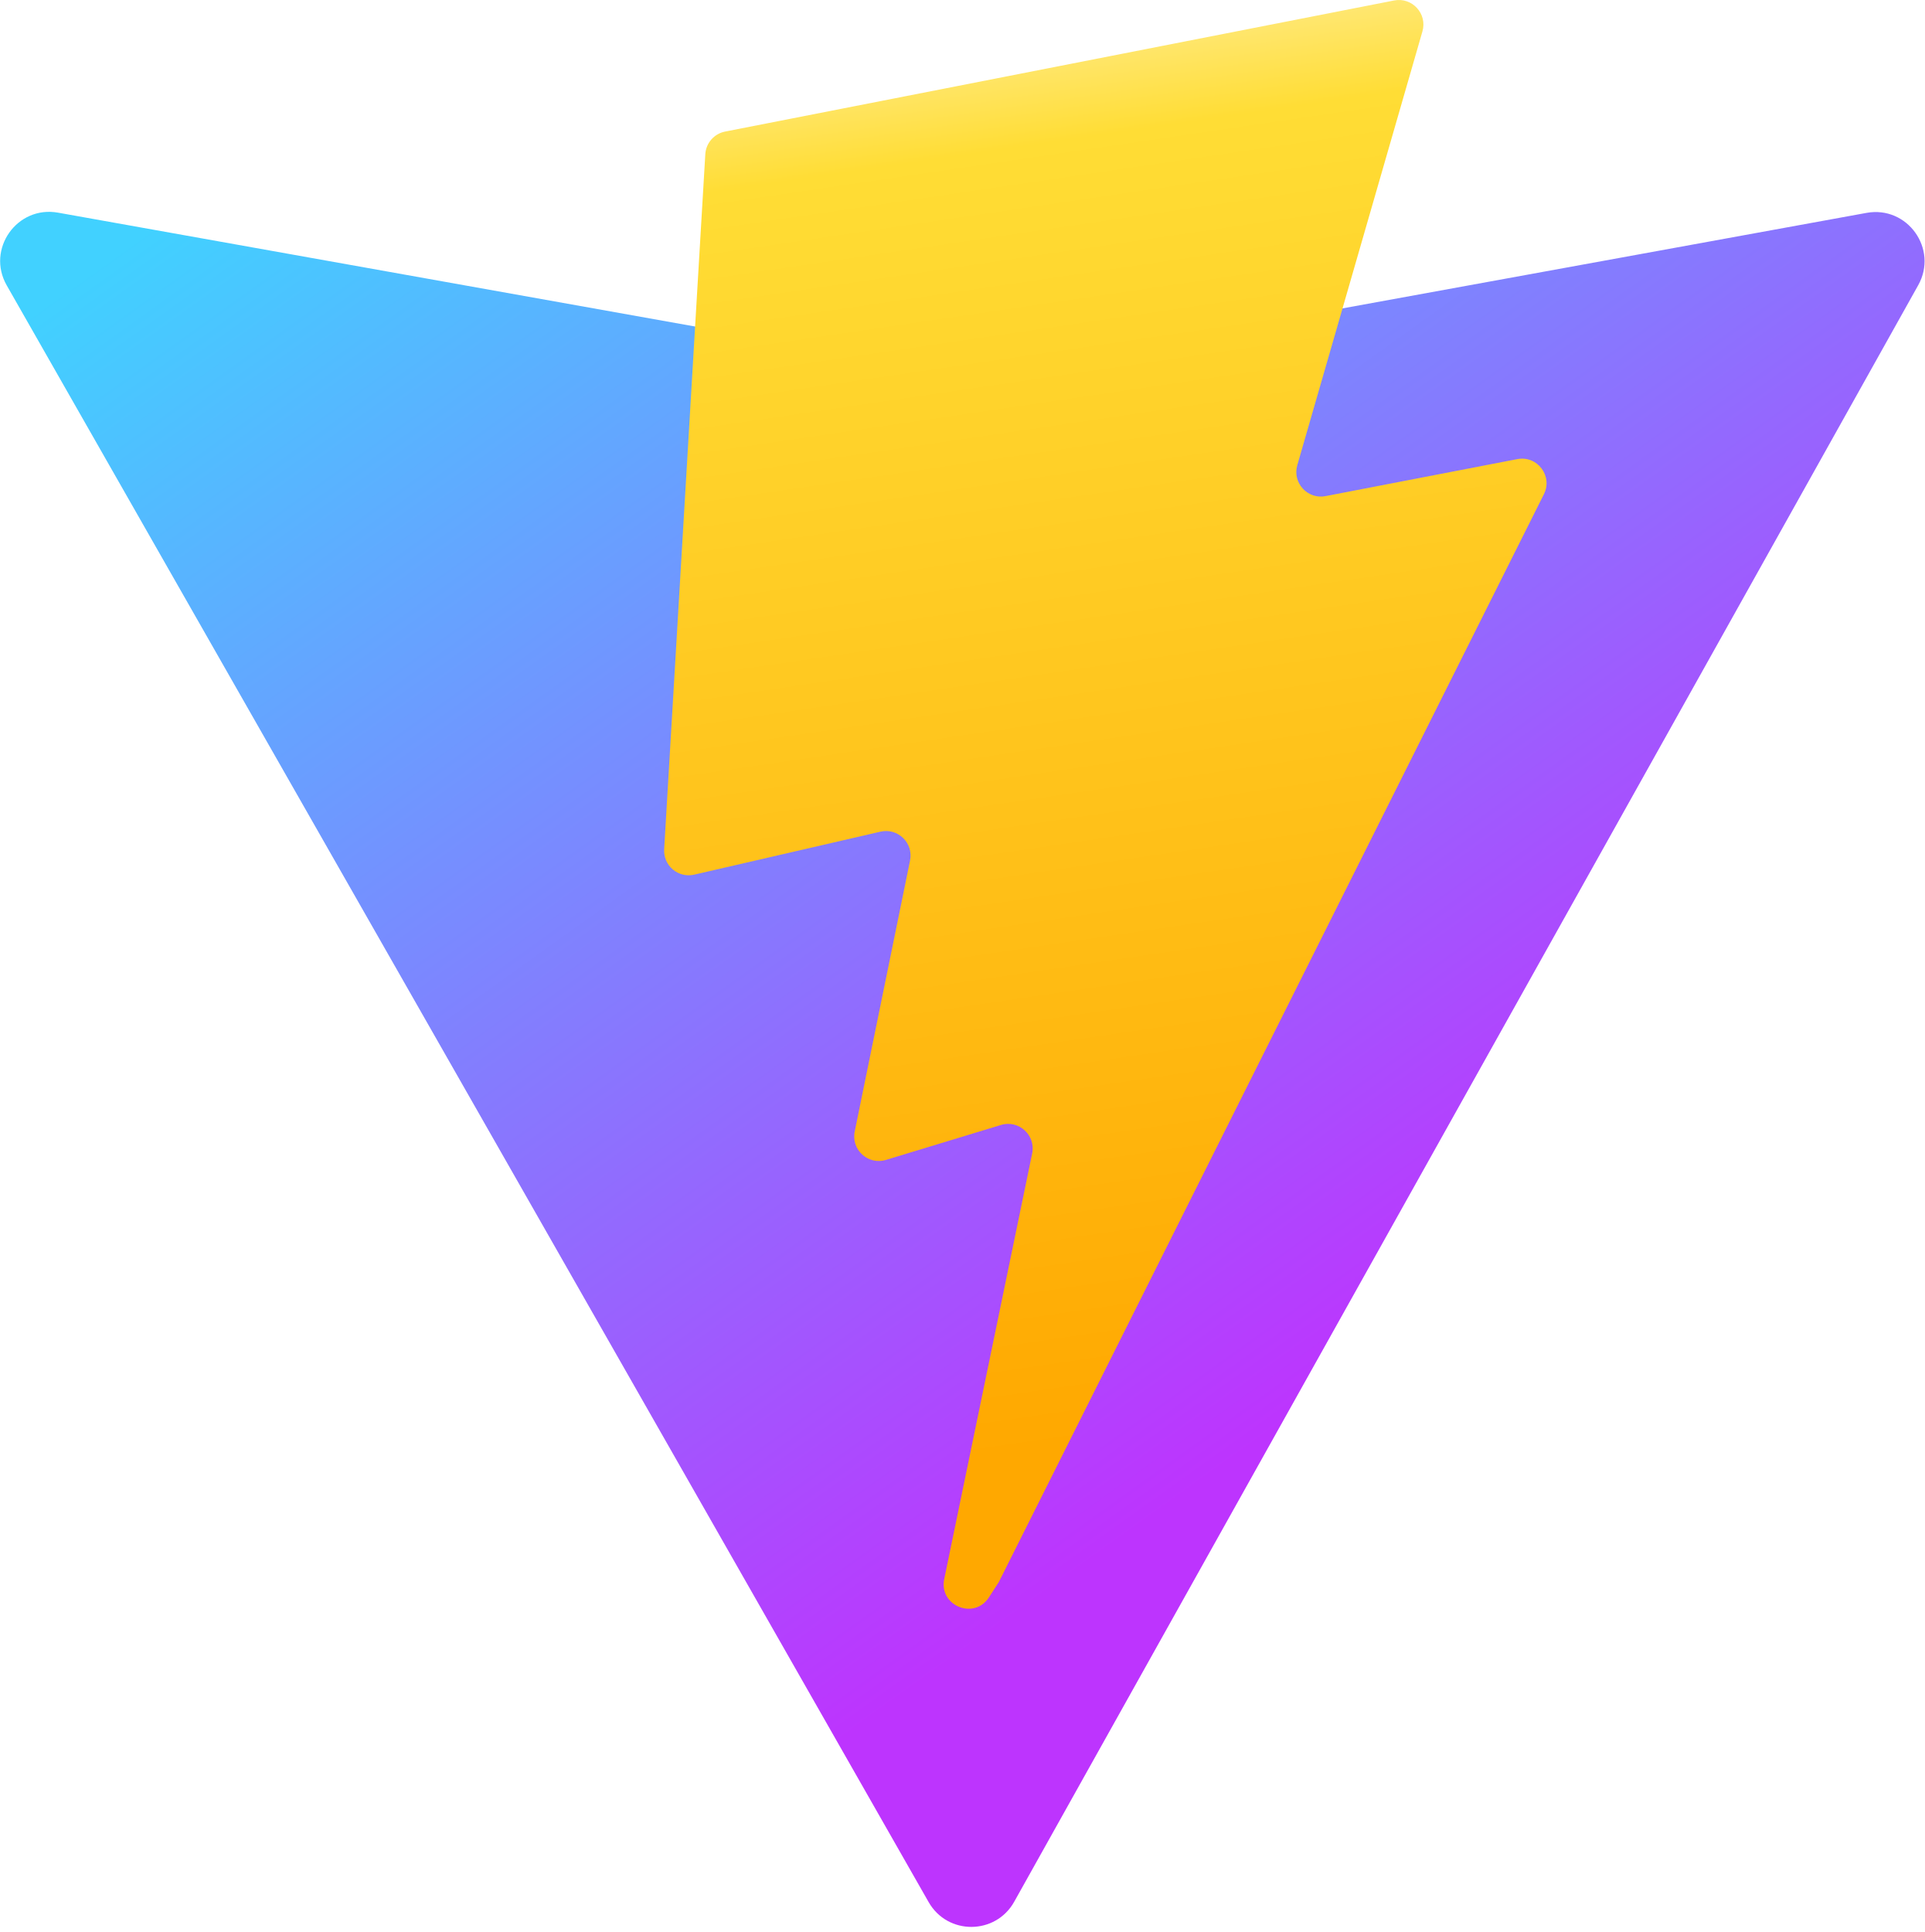
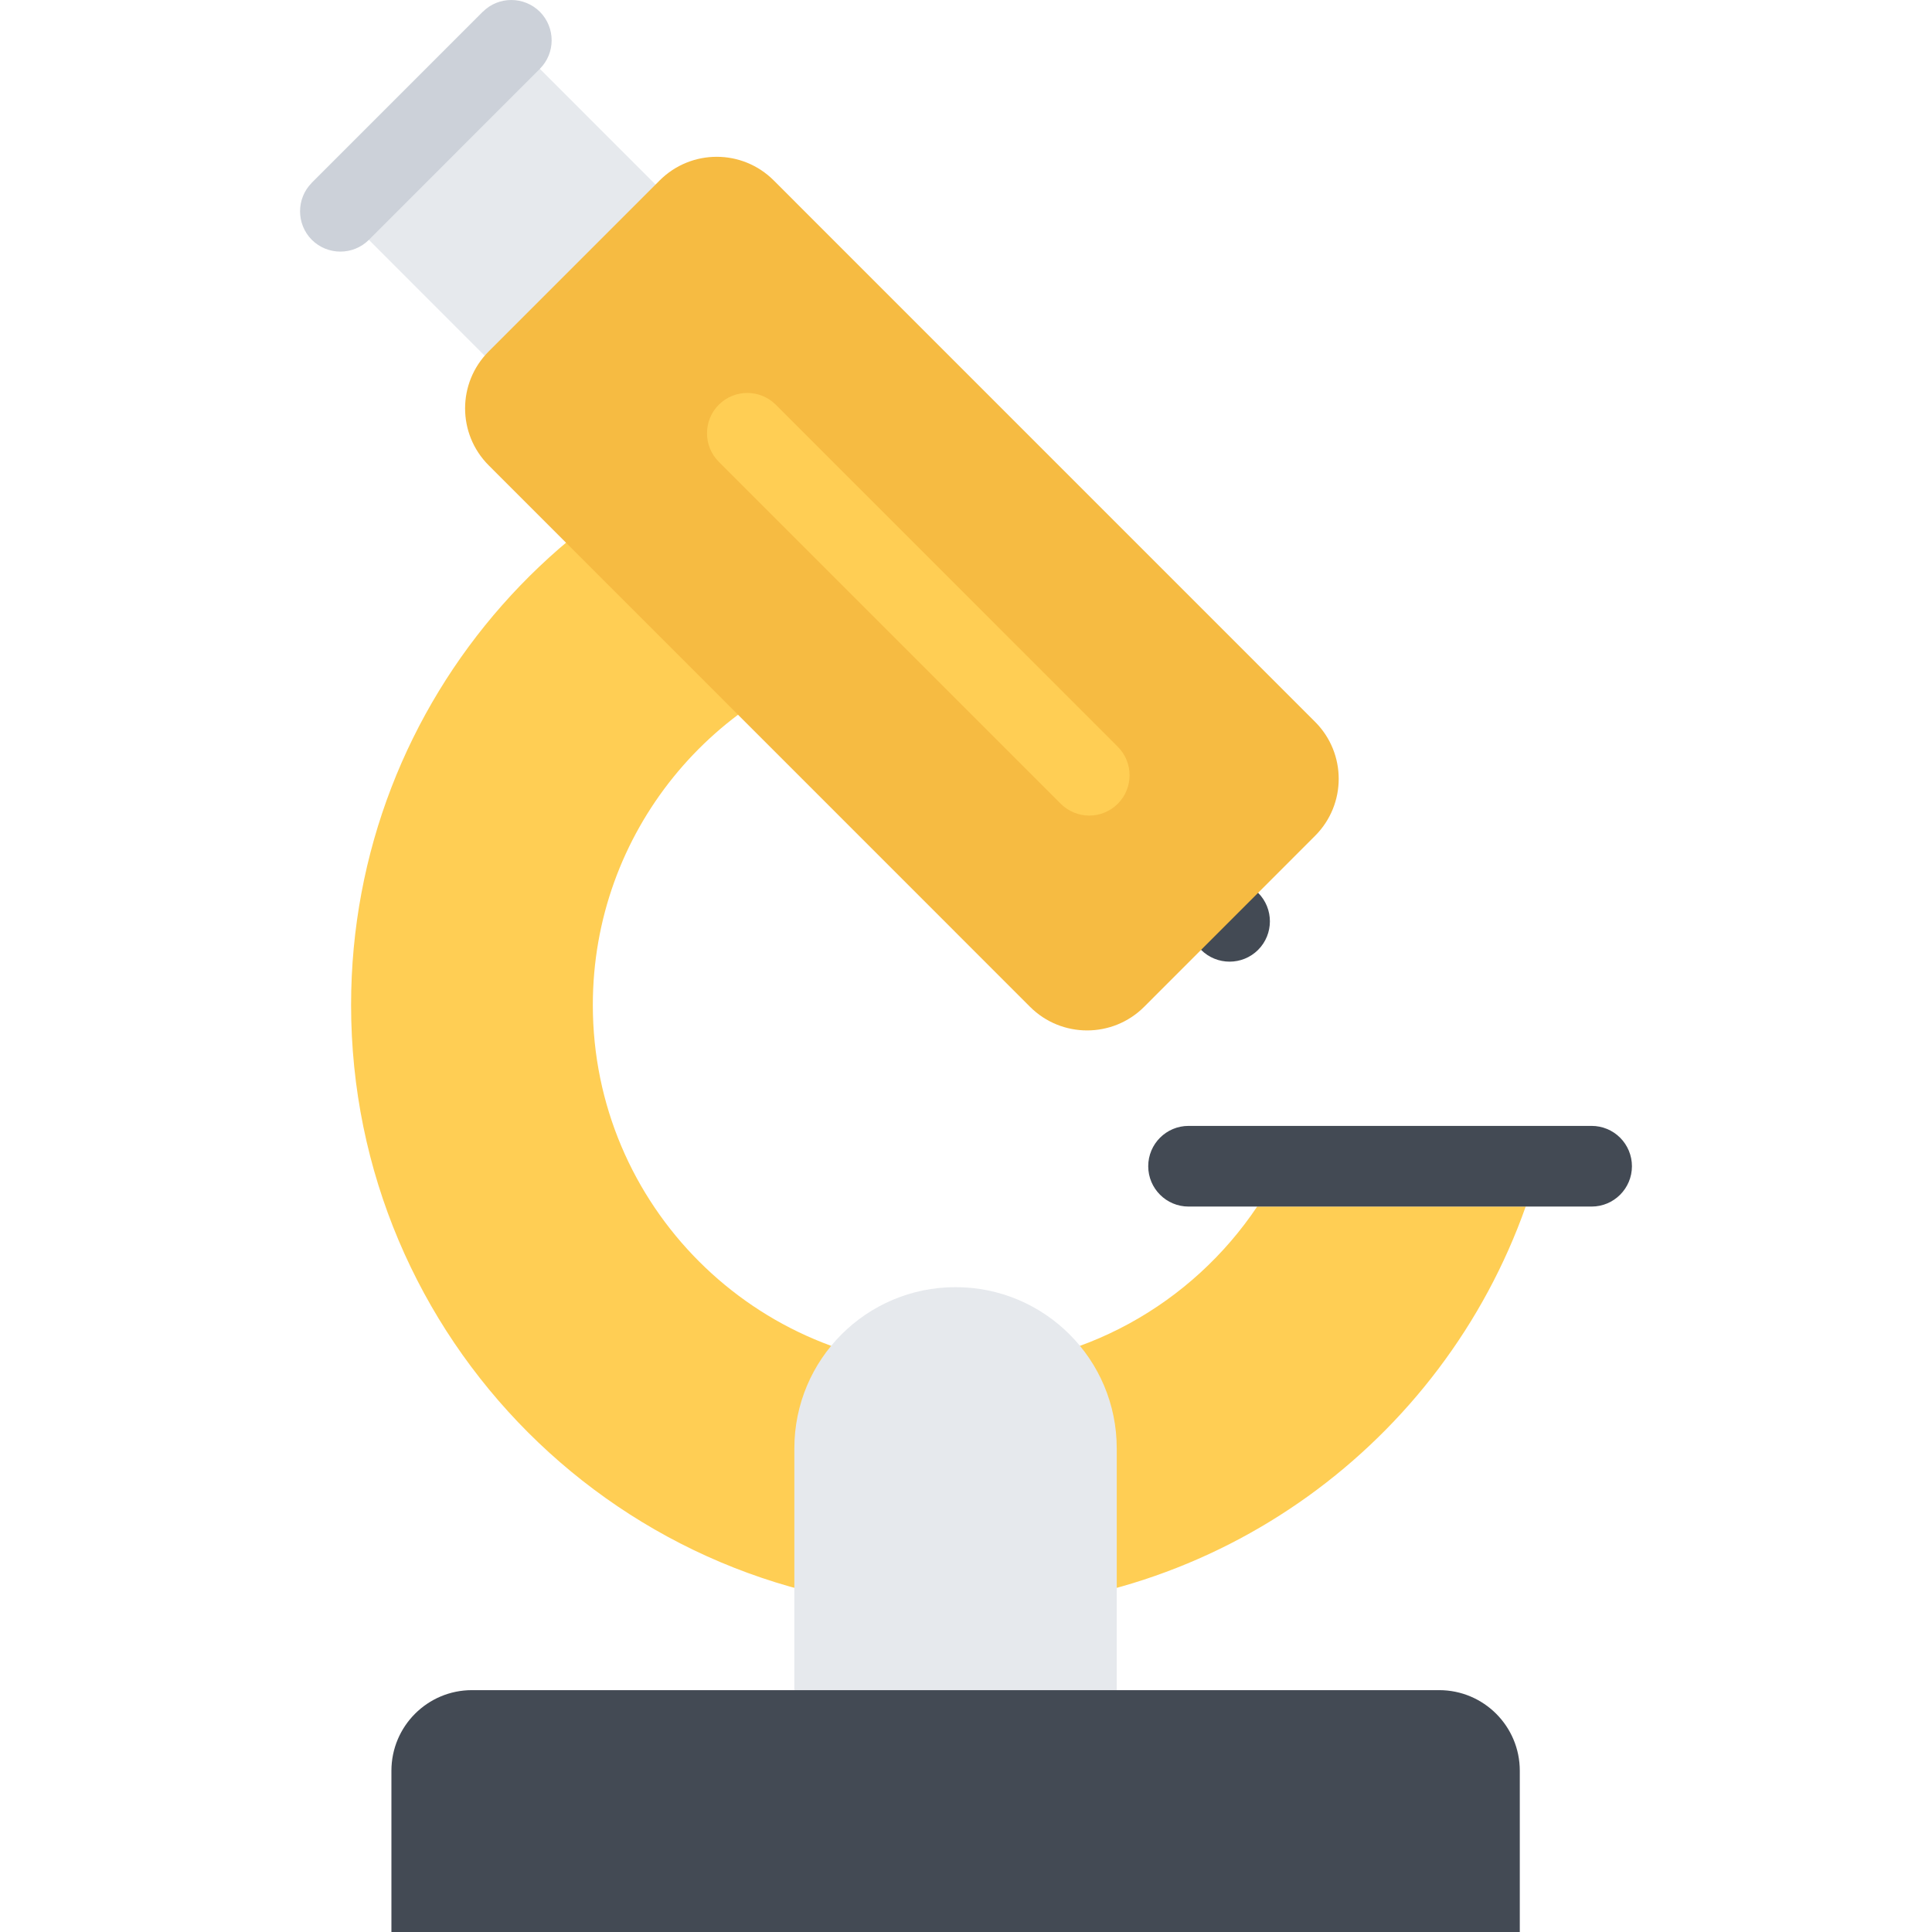
- <svg xmlns="http://www.w3.org/2000/svg" aria-hidden="true" role="img" class="iconify iconify--logos" width="31.88" height="32" preserveAspectRatio="xMidYMid meet" viewBox="0 0 256 257">
-   <defs>
-     <linearGradient id="IconifyId1813088fe1fbc01fb466" x1="-.828%" x2="57.636%" y1="7.652%" y2="78.411%">
-       <stop offset="0%" stop-color="#41D1FF" />
-       <stop offset="100%" stop-color="#BD34FE" />
-     </linearGradient>
-     <linearGradient id="IconifyId1813088fe1fbc01fb467" x1="43.376%" x2="50.316%" y1="2.242%" y2="89.03%">
-       <stop offset="0%" stop-color="#FFEA83" />
-       <stop offset="8.333%" stop-color="#FFDD35" />
-       <stop offset="100%" stop-color="#FFA800" />
-     </linearGradient>
-   </defs>
-   <path fill="url(#IconifyId1813088fe1fbc01fb466)" d="M255.153 37.938L134.897 252.976c-2.483 4.44-8.862 4.466-11.382.048L.875 37.958c-2.746-4.814 1.371-10.646 6.827-9.67l120.385 21.517a6.537 6.537 0 0 0 2.322-.004l117.867-21.483c5.438-.991 9.574 4.796 6.877 9.62Z" />
-   <path fill="url(#IconifyId1813088fe1fbc01fb467)" d="M185.432.063L96.44 17.501a3.268 3.268 0 0 0-2.634 3.014l-5.474 92.456a3.268 3.268 0 0 0 3.997 3.378l24.777-5.718c2.318-.535 4.413 1.507 3.936 3.838l-7.361 36.047c-.495 2.426 1.782 4.5 4.151 3.78l15.304-4.649c2.372-.72 4.652 1.36 4.15 3.788l-11.698 56.621c-.732 3.542 3.979 5.473 5.943 2.437l1.313-2.028l72.516-144.72c1.215-2.423-.88-5.186-3.54-4.672l-25.505 4.922c-2.396.462-4.435-1.77-3.759-4.114l16.646-57.705c.677-2.35-1.37-4.583-3.769-4.113Z" />
+ <svg xmlns="http://www.w3.org/2000/svg" t="1774774425037" class="icon" viewBox="0 0 1024 1024" version="1.1" p-id="6034" width="200" height="200">
+   <path d="M255.898 6.248L165.274 96.872l120.812 120.876 90.624-90.658z" fill="#E6E9ED" p-id="6035" />
+   <path d="M666.336 639.5c-34.5 51.5-93.188 85.438-159.876 85.438-106.124 0-192.25-86.094-192.25-192.25 0-91.502 63.938-168.064 149.562-187.502V215.06c-156.75 20.876-277.688 155.124-277.688 317.596 0 176.968 143.438 320.468 320.376 320.468 139.5 0 258.188-89.188 302.188-213.624h-142.312z" fill="#FFCE54" p-id="6036" />
+   <path d="M843.586 596.75H629.96a21.366 21.366 0 0 0-21.376 21.376c0 11.782 9.562 21.376 21.376 21.376h213.624c11.812 0 21.376-9.594 21.376-21.376a21.364 21.364 0 0 0-21.374-21.376zM666.836 473.216c8.312 8.344 8.312 21.876 0 30.22a21.406 21.406 0 0 1-30.25 0c-8.312-8.344-8.312-21.876 0.062-30.22 8.312-8.342 21.812-8.342 30.188 0z" fill="#434A54" p-id="6037" />
+   <path d="M697.024 382.592c16.688 16.688 16.688 43.718 0 60.406L606.4 533.656c-16.688 16.656-43.75 16.656-60.438 0L259.024 246.654c-16.688-16.688-16.688-43.718 0-60.406l90.624-90.626c16.688-16.688 43.75-16.688 60.438 0l286.938 286.97z" fill="#F6BB42" p-id="6038" />
+   <path d="M506.46 682.218c-47.188 0-85.438 38.25-85.438 85.468v170.876h170.876v-170.876c0-47.218-38.25-85.468-85.438-85.468z" fill="#E6E9ED" p-id="6039" />
+   <path d="M592.46 395.81l-181.25-181.282a21.406 21.406 0 0 0-30.25 0c-8.312 8.344-8.312 21.876 0 30.218l181.25 181.25a21.35 21.35 0 0 0 30.25 0c8.314-8.31 8.314-21.872 0-30.186z" fill="#FFCE54" p-id="6040" />
+   <path d="M255.898 6.248L165.274 96.872c-8.312 8.344-8.312 21.876 0 30.25 8.376 8.312 21.876 8.312 30.25 0l90.624-90.656c8.312-8.344 8.312-21.844 0-30.218-8.374-8.314-21.938-8.344-30.25 0z" fill="#CCD1D9" p-id="6041" />
+   <path d="M805.524 1024v-85.438c0-23.624-19.124-42.75-42.75-42.75H250.148c-23.562 0-42.688 19.124-42.688 42.75V1024h598.064z" fill="#434A54" p-id="6042" />
</svg>
